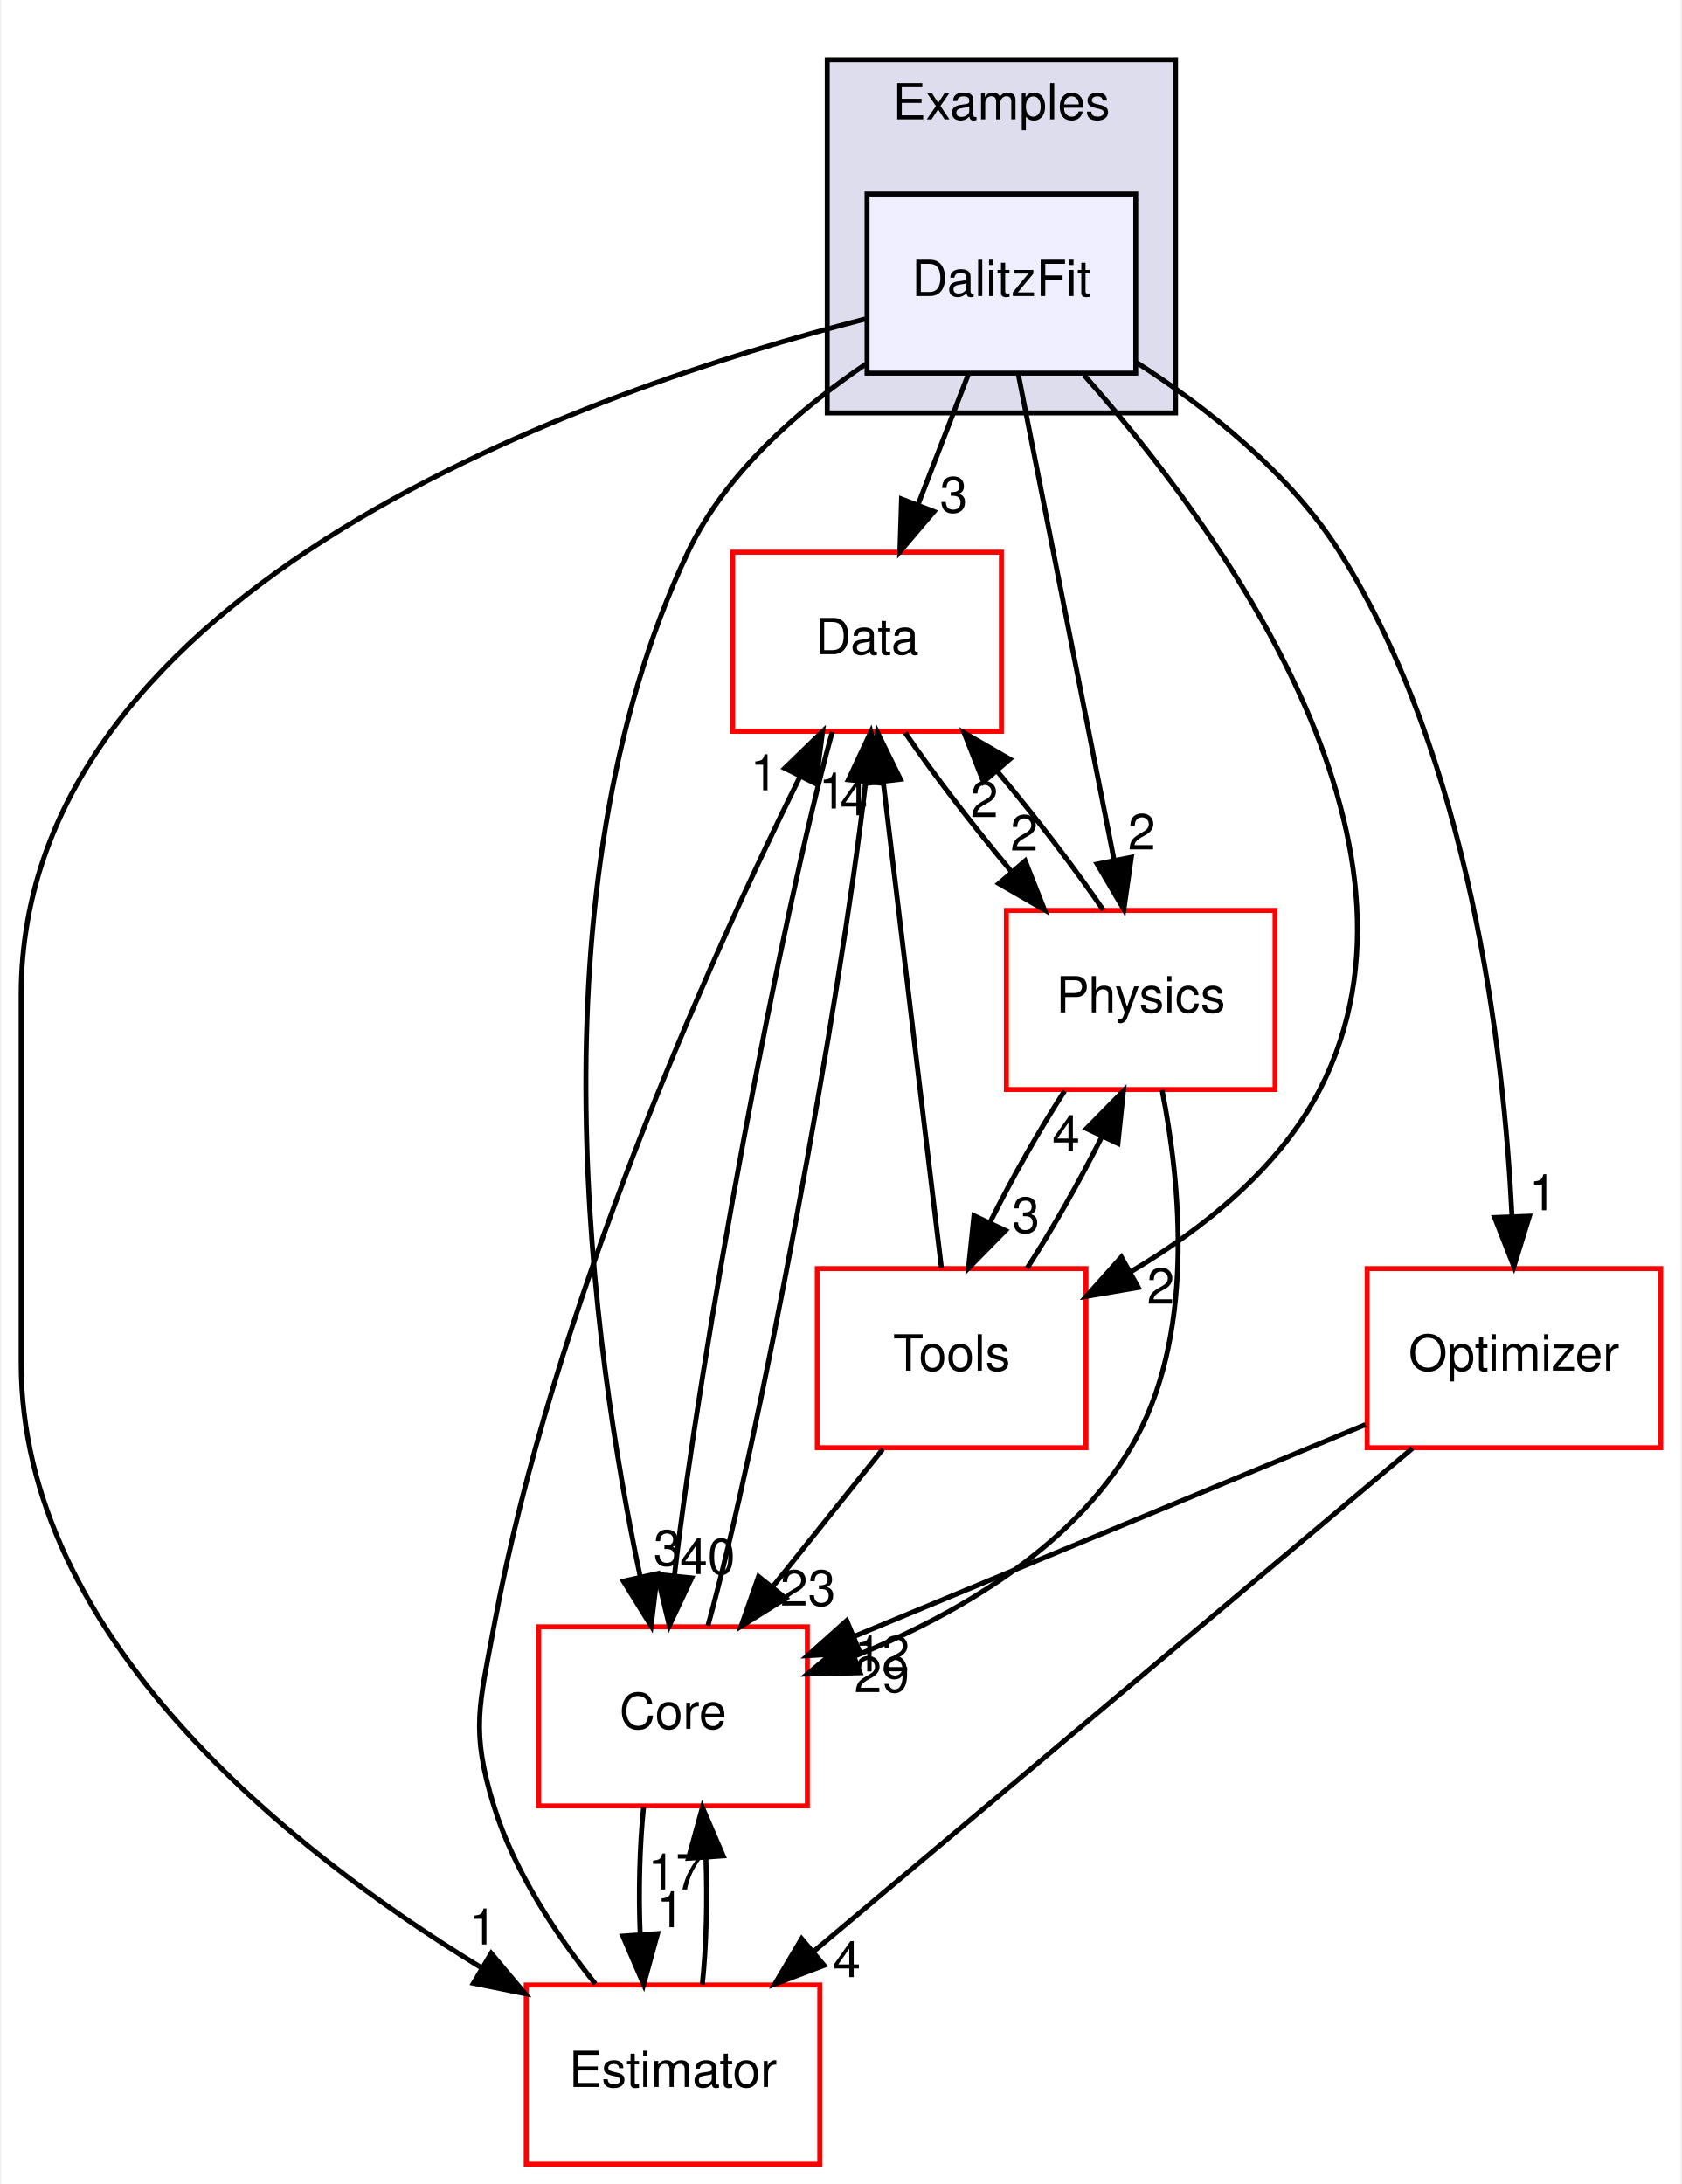
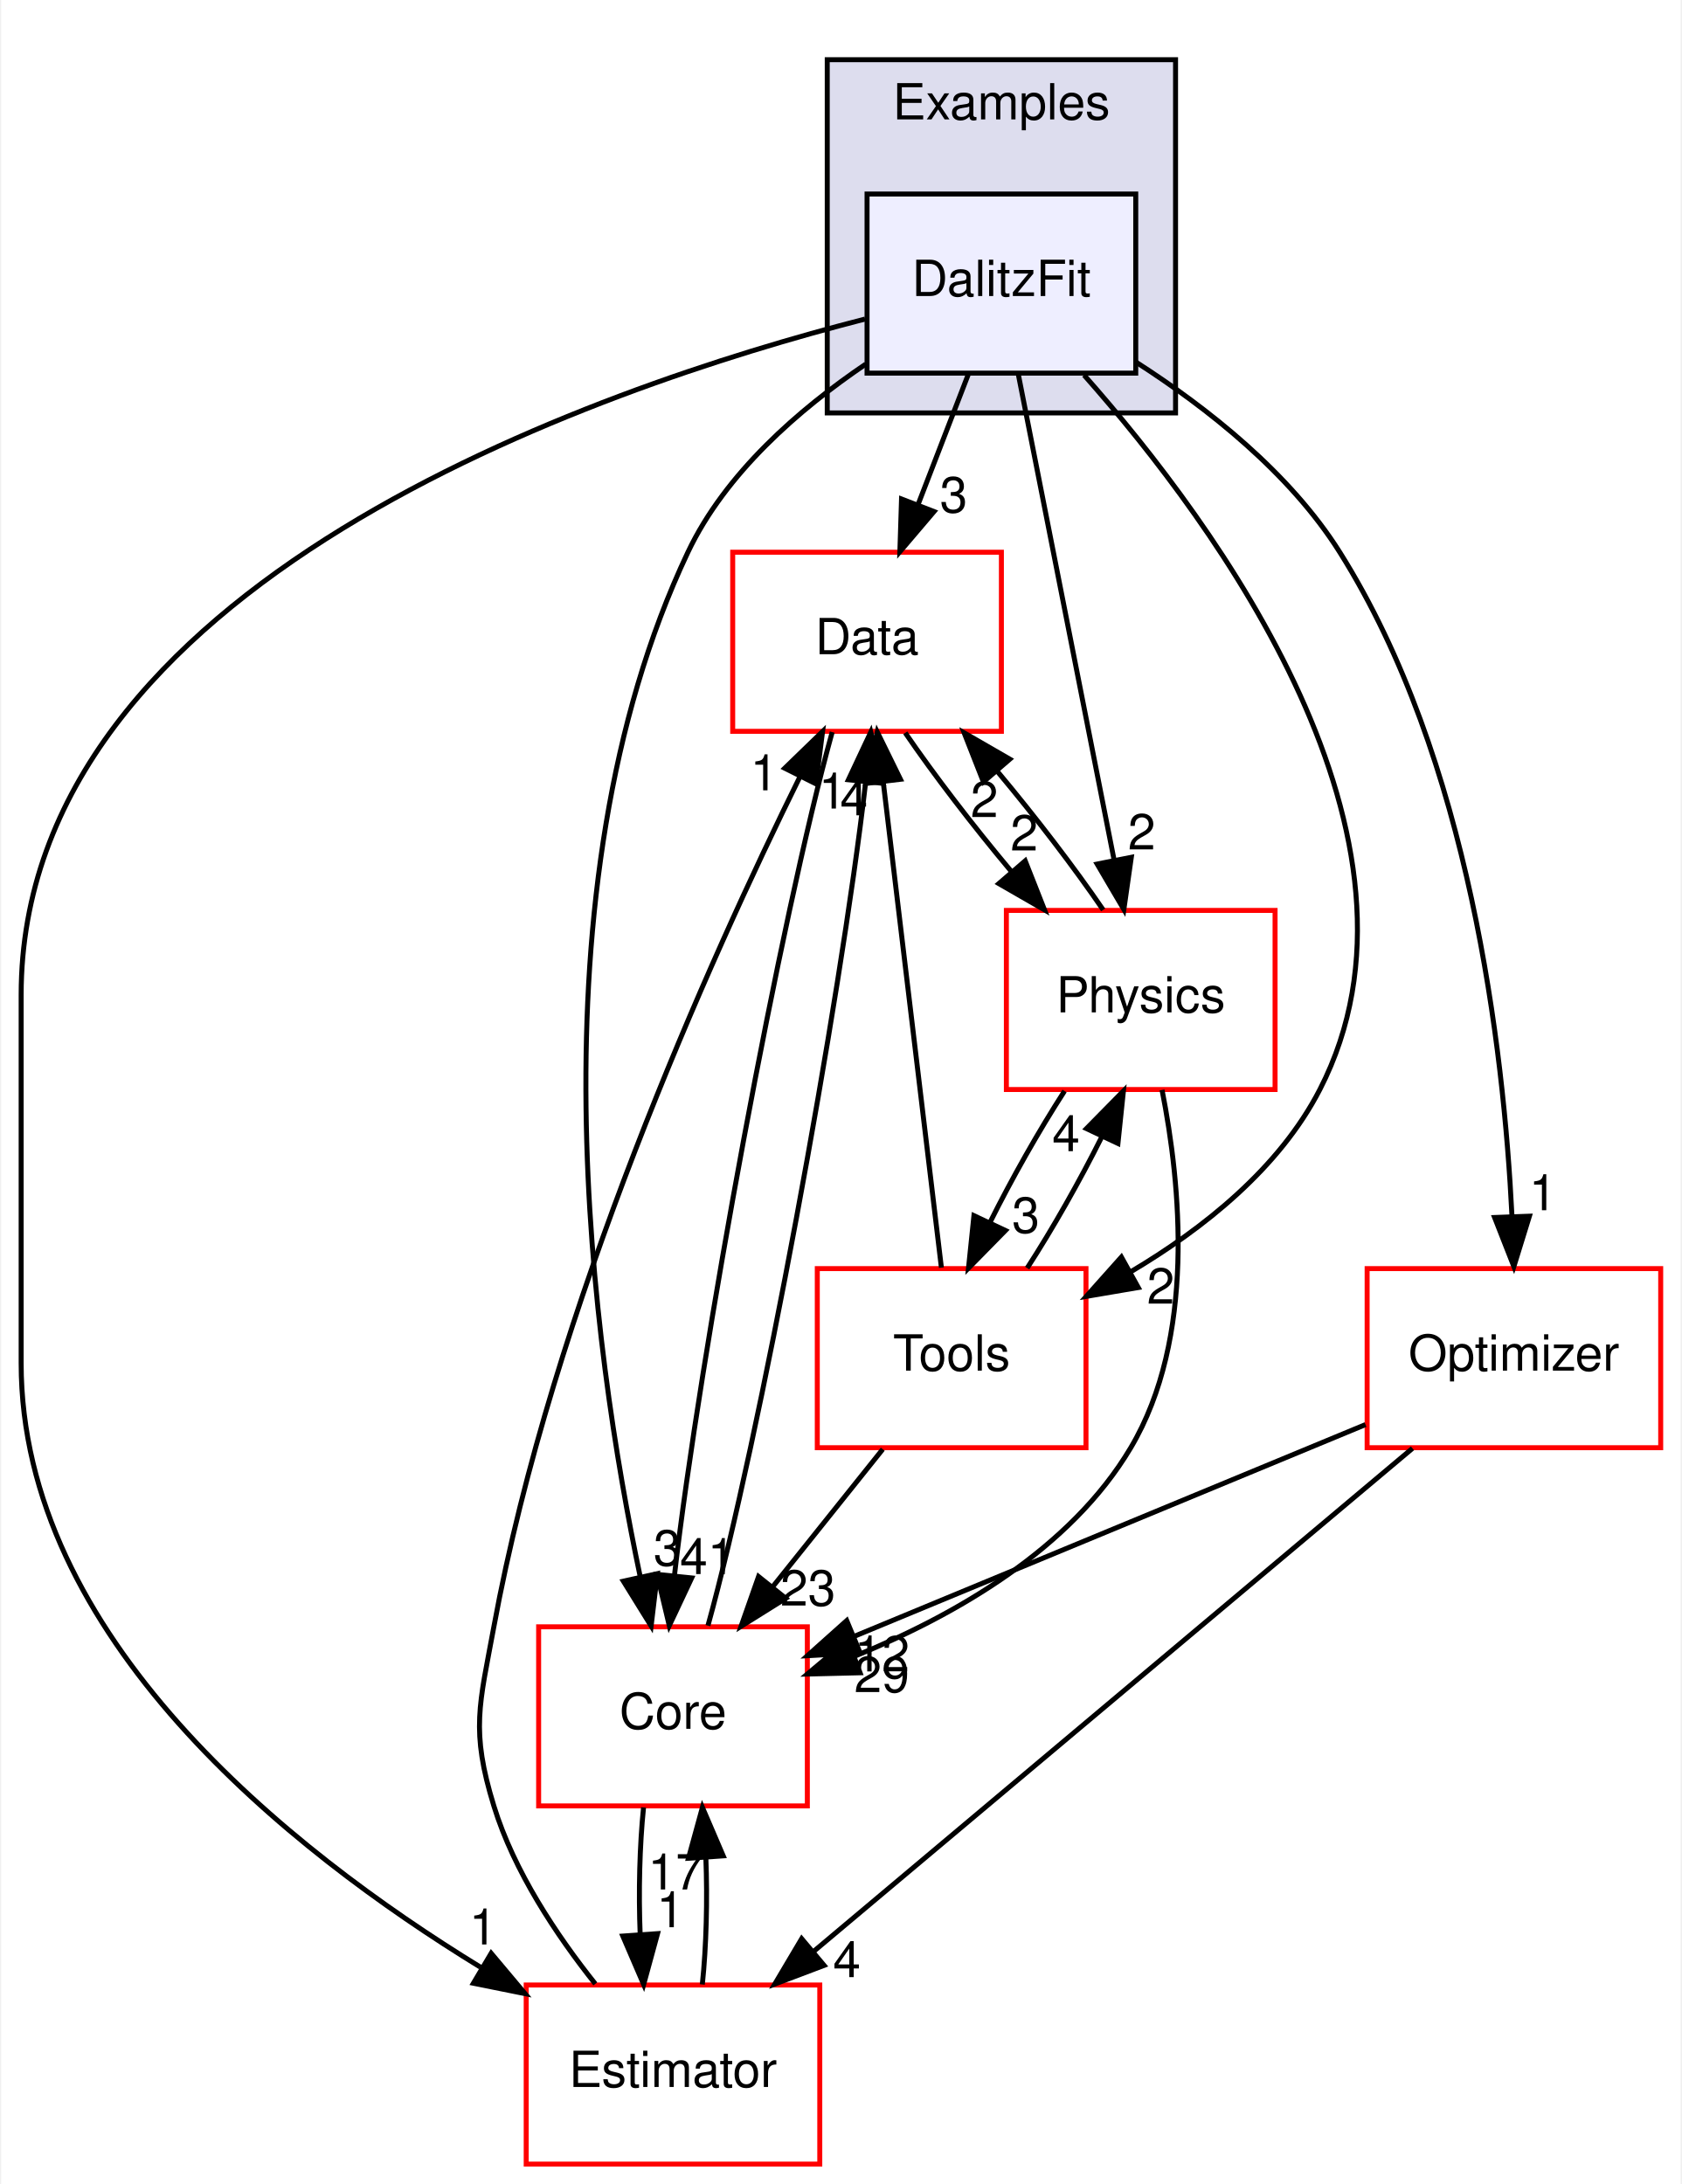
<svg xmlns="http://www.w3.org/2000/svg" xmlns:xlink="http://www.w3.org/1999/xlink" width="338pt" height="439pt" viewBox="0.00 0.00 337.50 439.00">
  <g id="graph0" class="graph" transform="scale(1 1) rotate(0) translate(4 435)">
    <polygon fill="white" stroke="none" points="-4,4 -4,-435 333.5,-435 333.5,4 -4,4" />
    <g id="clust1" class="cluster">
      <g id="a_clust1">
        <a xlink:href="dir_03680f297d755c096b0a1ead13ee12b7.html" target="_top" xlink:title="Examples">
          <polygon fill="#ddddee" stroke="black" points="162,-352 162,-423 232,-423 232,-352 162,-352" />
          <text text-anchor="middle" x="197" y="-411" font-family="Helvetica,sans-Serif" font-size="10.00">Examples</text>
        </a>
      </g>
    </g>
    <g id="node1" class="node">
      <g id="a_node1">
        <a xlink:href="dir_f5d0c046a3677bc908b9b94b66d5db7d.html" target="_top" xlink:title="DalitzFit">
          <polygon fill="#eeeeff" stroke="black" points="224,-396 170,-396 170,-360 224,-360 224,-396" />
          <text text-anchor="middle" x="197" y="-375.5" font-family="Helvetica,sans-Serif" font-size="10.00">DalitzFit</text>
        </a>
      </g>
    </g>
    <g id="node2" class="node">
      <g id="a_node2">
        <a xlink:href="dir_e3d743d0ec9b4013b28b5d69101bc7fb.html" target="_top" xlink:title="Data">
          <polygon fill="white" stroke="red" points="197,-324 143,-324 143,-288 197,-288 197,-324" />
          <text text-anchor="middle" x="170" y="-303.5" font-family="Helvetica,sans-Serif" font-size="10.00">Data</text>
        </a>
      </g>
    </g>
    <g id="edge13" class="edge">
      <path fill="none" stroke="black" d="M190.326,-359.697C187.285,-351.813 183.617,-342.304 180.239,-333.546" />
      <polygon fill="black" stroke="black" points="183.462,-332.175 176.597,-324.104 176.931,-334.694 183.462,-332.175" />
      <g id="a_edge13-headlabel">
        <a xlink:href="dir_000011_000002.html" target="_top" xlink:title="3">
          <text text-anchor="middle" x="187.404" y="-332.007" font-family="Helvetica,sans-Serif" font-size="10.00">3</text>
        </a>
      </g>
    </g>
    <g id="node3" class="node">
      <g id="a_node3">
        <a xlink:href="dir_fd3a82303f5206df56505f8b5712131f.html" target="_top" xlink:title="Physics">
          <polygon fill="white" stroke="red" points="252,-252 198,-252 198,-216 252,-216 252,-252" />
          <text text-anchor="middle" x="225" y="-231.5" font-family="Helvetica,sans-Serif" font-size="10.00">Physics</text>
        </a>
      </g>
    </g>
    <g id="edge14" class="edge">
      <path fill="none" stroke="black" d="M200.377,-359.871C205.171,-335.564 213.993,-290.819 219.673,-262.013" />
      <polygon fill="black" stroke="black" points="223.11,-262.677 221.611,-252.189 216.242,-261.323 223.11,-262.677" />
      <g id="a_edge14-headlabel">
        <a xlink:href="dir_000011_000017.html" target="_top" xlink:title="2">
          <text text-anchor="middle" x="225.2" y="-264.253" font-family="Helvetica,sans-Serif" font-size="10.00">2</text>
        </a>
      </g>
    </g>
    <g id="node4" class="node">
      <g id="a_node4">
        <a xlink:href="dir_c6310732a22f63c0c2fc5595561e68f1.html" target="_top" xlink:title="Core">
          <polygon fill="white" stroke="red" points="158,-108 104,-108 104,-72 158,-72 158,-108" />
          <text text-anchor="middle" x="131" y="-87.5" font-family="Helvetica,sans-Serif" font-size="10.00">Core</text>
        </a>
      </g>
    </g>
    <g id="edge15" class="edge">
      <path fill="none" stroke="black" d="M169.746,-361.815C156.36,-352.746 141.522,-339.89 134,-324 101.71,-255.791 114.886,-163.267 124.412,-118.084" />
      <polygon fill="black" stroke="black" points="127.863,-118.686 126.608,-108.166 121.029,-117.173 127.863,-118.686" />
      <g id="a_edge15-headlabel">
        <a xlink:href="dir_000011_000000.html" target="_top" xlink:title="3">
          <text text-anchor="middle" x="129.859" y="-120.31" font-family="Helvetica,sans-Serif" font-size="10.00">3</text>
        </a>
      </g>
    </g>
    <g id="node5" class="node">
      <g id="a_node5">
        <a xlink:href="dir_82ba6d9578c5e1685169ac2984cb18ca.html" target="_top" xlink:title="Estimator">
          <polygon fill="white" stroke="red" points="160.5,-36 101.5,-36 101.5,-0 160.5,-0 160.5,-36" />
          <text text-anchor="middle" x="131" y="-15.5" font-family="Helvetica,sans-Serif" font-size="10.00">Estimator</text>
        </a>
      </g>
    </g>
    <g id="edge16" class="edge">
      <path fill="none" stroke="black" d="M169.608,-370.873C115.478,-356.973 0,-317.634 0,-235 0,-235 0,-235 0,-161 0,-106.038 53.673,-63.258 92.308,-39.583" />
      <polygon fill="black" stroke="black" points="94.461,-42.375 101.274,-34.261 90.888,-36.355 94.461,-42.375" />
      <g id="a_edge16-headlabel">
        <a xlink:href="dir_000011_000006.html" target="_top" xlink:title="1">
          <text text-anchor="middle" x="92.819" y="-44.151" font-family="Helvetica,sans-Serif" font-size="10.00">1</text>
        </a>
      </g>
    </g>
    <g id="node6" class="node">
      <g id="a_node6">
        <a xlink:href="dir_7e461070e7b716e896e0d97cd6a82321.html" target="_top" xlink:title="Tools">
          <polygon fill="white" stroke="red" points="214,-180 160,-180 160,-144 214,-144 214,-180" />
          <text text-anchor="middle" x="187" y="-159.5" font-family="Helvetica,sans-Serif" font-size="10.00">Tools</text>
        </a>
      </g>
    </g>
    <g id="edge17" class="edge">
      <path fill="none" stroke="black" d="M213.618,-359.602C240.214,-329.549 286.843,-266.297 261,-216 252.866,-200.17 237.567,-188.01 222.981,-179.356" />
      <polygon fill="black" stroke="black" points="224.506,-176.199 214.061,-174.418 221.115,-182.324 224.506,-176.199" />
      <g id="a_edge17-headlabel">
        <a xlink:href="dir_000011_000022.html" target="_top" xlink:title="2">
          <text text-anchor="middle" x="229.025" y="-172.956" font-family="Helvetica,sans-Serif" font-size="10.00">2</text>
        </a>
      </g>
    </g>
    <g id="node7" class="node">
      <g id="a_node7">
        <a xlink:href="dir_0851d46a9235ae1eb6aa2c6ee3d9e41b.html" target="_top" xlink:title="Optimizer">
          <polygon fill="white" stroke="red" points="329.5,-180 270.5,-180 270.5,-144 329.5,-144 329.5,-180" />
          <text text-anchor="middle" x="300" y="-159.5" font-family="Helvetica,sans-Serif" font-size="10.00">Optimizer</text>
        </a>
      </g>
    </g>
    <g id="edge18" class="edge">
      <path fill="none" stroke="black" d="M224.029,-362.23C238.33,-353.053 254.96,-339.965 265,-324 291.108,-282.487 297.944,-224.367 299.612,-190.503" />
      <polygon fill="black" stroke="black" points="303.113,-190.536 299.99,-180.412 296.118,-190.274 303.113,-190.536" />
      <g id="a_edge18-headlabel">
        <a xlink:href="dir_000011_000014.html" target="_top" xlink:title="1">
          <text text-anchor="middle" x="305.816" y="-191.734" font-family="Helvetica,sans-Serif" font-size="10.00">1</text>
        </a>
      </g>
    </g>
    <g id="edge1" class="edge">
      <path fill="none" stroke="black" d="M177.68,-287.697C183.408,-279.305 191.257,-269.07 198.974,-259.861" />
      <polygon fill="black" stroke="black" points="201.784,-261.962 205.666,-252.104 196.484,-257.39 201.784,-261.962" />
      <g id="a_edge1-headlabel">
        <a xlink:href="dir_000002_000017.html" target="_top" xlink:title="2">
          <text text-anchor="middle" x="201.586" y="-264.039" font-family="Helvetica,sans-Serif" font-size="10.00">2</text>
        </a>
      </g>
    </g>
    <g id="edge2" class="edge">
      <path fill="none" stroke="black" d="M162.997,-287.849C152.715,-250.832 136.47,-163.181 131.299,-118.386" />
      <polygon fill="black" stroke="black" points="134.759,-117.822 130.255,-108.232 127.796,-118.538 134.759,-117.822" />
      <g id="a_edge2-headlabel">
-         <a xlink:href="dir_000002_000000.html" target="_top" xlink:title="40">
-           <text text-anchor="middle" x="137.951" y="-118.608" font-family="Helvetica,sans-Serif" font-size="10.00">40</text>
+         <a xlink:href="dir_000002_000000.html" target="_top" xlink:title="41">
+           <text text-anchor="middle" x="137.951" y="-118.608" font-family="Helvetica,sans-Serif" font-size="10.00">41</text>
        </a>
      </g>
    </g>
    <g id="edge3" class="edge">
      <path fill="none" stroke="black" d="M217.456,-252.104C211.762,-260.467 203.928,-270.694 196.209,-279.92" />
      <polygon fill="black" stroke="black" points="193.385,-277.835 189.511,-287.697 198.689,-282.403 193.385,-277.835" />
      <g id="a_edge3-headlabel">
        <a xlink:href="dir_000017_000002.html" target="_top" xlink:title="2">
          <text text-anchor="middle" x="193.579" y="-270.759" font-family="Helvetica,sans-Serif" font-size="10.00">2</text>
        </a>
      </g>
    </g>
    <g id="edge4" class="edge">
      <path fill="none" stroke="black" d="M229.285,-215.916C233.043,-196.938 236.087,-166.067 223,-144 210.879,-123.563 187.638,-110.269 167.549,-102.107" />
      <polygon fill="black" stroke="black" points="168.595,-98.76 158.003,-98.503 166.123,-105.309 168.595,-98.76" />
      <g id="a_edge4-headlabel">
        <a xlink:href="dir_000017_000000.html" target="_top" xlink:title="29">
          <text text-anchor="middle" x="172.96" y="-94.874" font-family="Helvetica,sans-Serif" font-size="10.00">29</text>
        </a>
      </g>
    </g>
    <g id="edge5" class="edge">
      <path fill="none" stroke="black" d="M209.691,-215.697C204.543,-207.728 199.102,-198.1 194.698,-189.264" />
      <polygon fill="black" stroke="black" points="197.813,-187.664 190.39,-180.104 191.479,-190.643 197.813,-187.664" />
      <g id="a_edge5-headlabel">
        <a xlink:href="dir_000017_000022.html" target="_top" xlink:title="3">
          <text text-anchor="middle" x="201.912" y="-187.208" font-family="Helvetica,sans-Serif" font-size="10.00">3</text>
        </a>
      </g>
    </g>
    <g id="edge6" class="edge">
      <path fill="none" stroke="black" d="M138.026,-108.232C148.317,-145.324 164.558,-232.981 169.713,-277.712" />
      <polygon fill="black" stroke="black" points="166.25,-278.258 170.752,-287.849 173.214,-277.544 166.25,-278.258" />
      <g id="a_edge6-headlabel">
        <a xlink:href="dir_000000_000002.html" target="_top" xlink:title="1">
          <text text-anchor="middle" x="163.059" y="-272.472" font-family="Helvetica,sans-Serif" font-size="10.00">1</text>
        </a>
      </g>
    </g>
    <g id="edge7" class="edge">
      <path fill="none" stroke="black" d="M125.084,-71.697C124.289,-63.983 124.062,-54.712 124.405,-46.112" />
      <polygon fill="black" stroke="black" points="127.898,-46.324 125.105,-36.104 120.915,-45.836 127.898,-46.324" />
      <g id="a_edge7-headlabel">
        <a xlink:href="dir_000000_000006.html" target="_top" xlink:title="1">
          <text text-anchor="middle" x="130.48" y="-47.608" font-family="Helvetica,sans-Serif" font-size="10.00">1</text>
        </a>
      </g>
    </g>
    <g id="edge8" class="edge">
      <path fill="none" stroke="black" d="M115.39,-36.226C107.627,-45.969 99.054,-58.816 95,-72 90.297,-87.293 92.106,-92.264 95,-108 106.758,-171.932 138.307,-241.988 156.522,-278.89" />
      <polygon fill="black" stroke="black" points="153.456,-280.585 161.062,-287.961 159.716,-277.452 153.456,-280.585" />
      <g id="a_edge8-headlabel">
        <a xlink:href="dir_000006_000002.html" target="_top" xlink:title="1">
          <text text-anchor="middle" x="149.309" y="-276.141" font-family="Helvetica,sans-Serif" font-size="10.00">1</text>
        </a>
      </g>
    </g>
    <g id="edge9" class="edge">
      <path fill="none" stroke="black" d="M136.895,-36.104C137.701,-43.791 137.937,-53.054 137.604,-61.665" />
      <polygon fill="black" stroke="black" points="134.109,-61.48 136.916,-71.697 141.092,-61.96 134.109,-61.48" />
      <g id="a_edge9-headlabel">
        <a xlink:href="dir_000006_000000.html" target="_top" xlink:title="17">
          <text text-anchor="middle" x="131.522" y="-55.2" font-family="Helvetica,sans-Serif" font-size="10.00">17</text>
        </a>
      </g>
    </g>
    <g id="edge10" class="edge">
      <path fill="none" stroke="black" d="M184.942,-180.189C182.041,-204.424 176.718,-248.888 173.271,-277.679" />
      <polygon fill="black" stroke="black" points="169.764,-277.526 172.051,-287.871 176.715,-278.358 169.764,-277.526" />
      <g id="a_edge10-headlabel">
        <a xlink:href="dir_000022_000002.html" target="_top" xlink:title="4">
          <text text-anchor="middle" x="167.372" y="-271.12" font-family="Helvetica,sans-Serif" font-size="10.00">4</text>
        </a>
      </g>
    </g>
    <g id="edge11" class="edge">
      <path fill="none" stroke="black" d="M202.18,-180.104C207.323,-188.045 212.771,-197.666 217.191,-206.515" />
      <polygon fill="black" stroke="black" points="214.091,-208.145 221.522,-215.697 220.422,-205.159 214.091,-208.145" />
      <g id="a_edge11-headlabel">
        <a xlink:href="dir_000022_000017.html" target="_top" xlink:title="4">
          <text text-anchor="middle" x="209.989" y="-203.606" font-family="Helvetica,sans-Serif" font-size="10.00">4</text>
        </a>
      </g>
    </g>
    <g id="edge12" class="edge">
      <path fill="none" stroke="black" d="M173.157,-143.697C166.511,-135.389 158.422,-125.277 151.113,-116.141" />
      <polygon fill="black" stroke="black" points="153.664,-113.727 144.683,-108.104 148.197,-118.099 153.664,-113.727" />
      <g id="a_edge12-headlabel">
        <a xlink:href="dir_000022_000000.html" target="_top" xlink:title="23">
          <text text-anchor="middle" x="158.126" y="-112.26" font-family="Helvetica,sans-Serif" font-size="10.00">23</text>
        </a>
      </g>
    </g>
    <g id="edge19" class="edge">
      <path fill="none" stroke="black" d="M270.175,-148.647C241.531,-136.782 198.197,-118.833 167.504,-106.12" />
      <polygon fill="black" stroke="black" points="168.596,-102.784 158.017,-102.191 165.917,-109.251 168.596,-102.784" />
      <g id="a_edge19-headlabel">
        <a xlink:href="dir_000014_000000.html" target="_top" xlink:title="12">
          <text text-anchor="middle" x="173.003" y="-99.036" font-family="Helvetica,sans-Serif" font-size="10.00">12</text>
        </a>
      </g>
    </g>
    <g id="edge20" class="edge">
      <path fill="none" stroke="black" d="M279.615,-143.871C249.543,-118.604 193.19,-71.254 159.181,-42.679" />
      <polygon fill="black" stroke="black" points="161.365,-39.943 151.458,-36.189 156.862,-45.302 161.365,-39.943" />
      <g id="a_edge20-headlabel">
        <a xlink:href="dir_000014_000006.html" target="_top" xlink:title="4">
          <text text-anchor="middle" x="165.944" y="-37.581" font-family="Helvetica,sans-Serif" font-size="10.00">4</text>
        </a>
      </g>
    </g>
  </g>
</svg>
